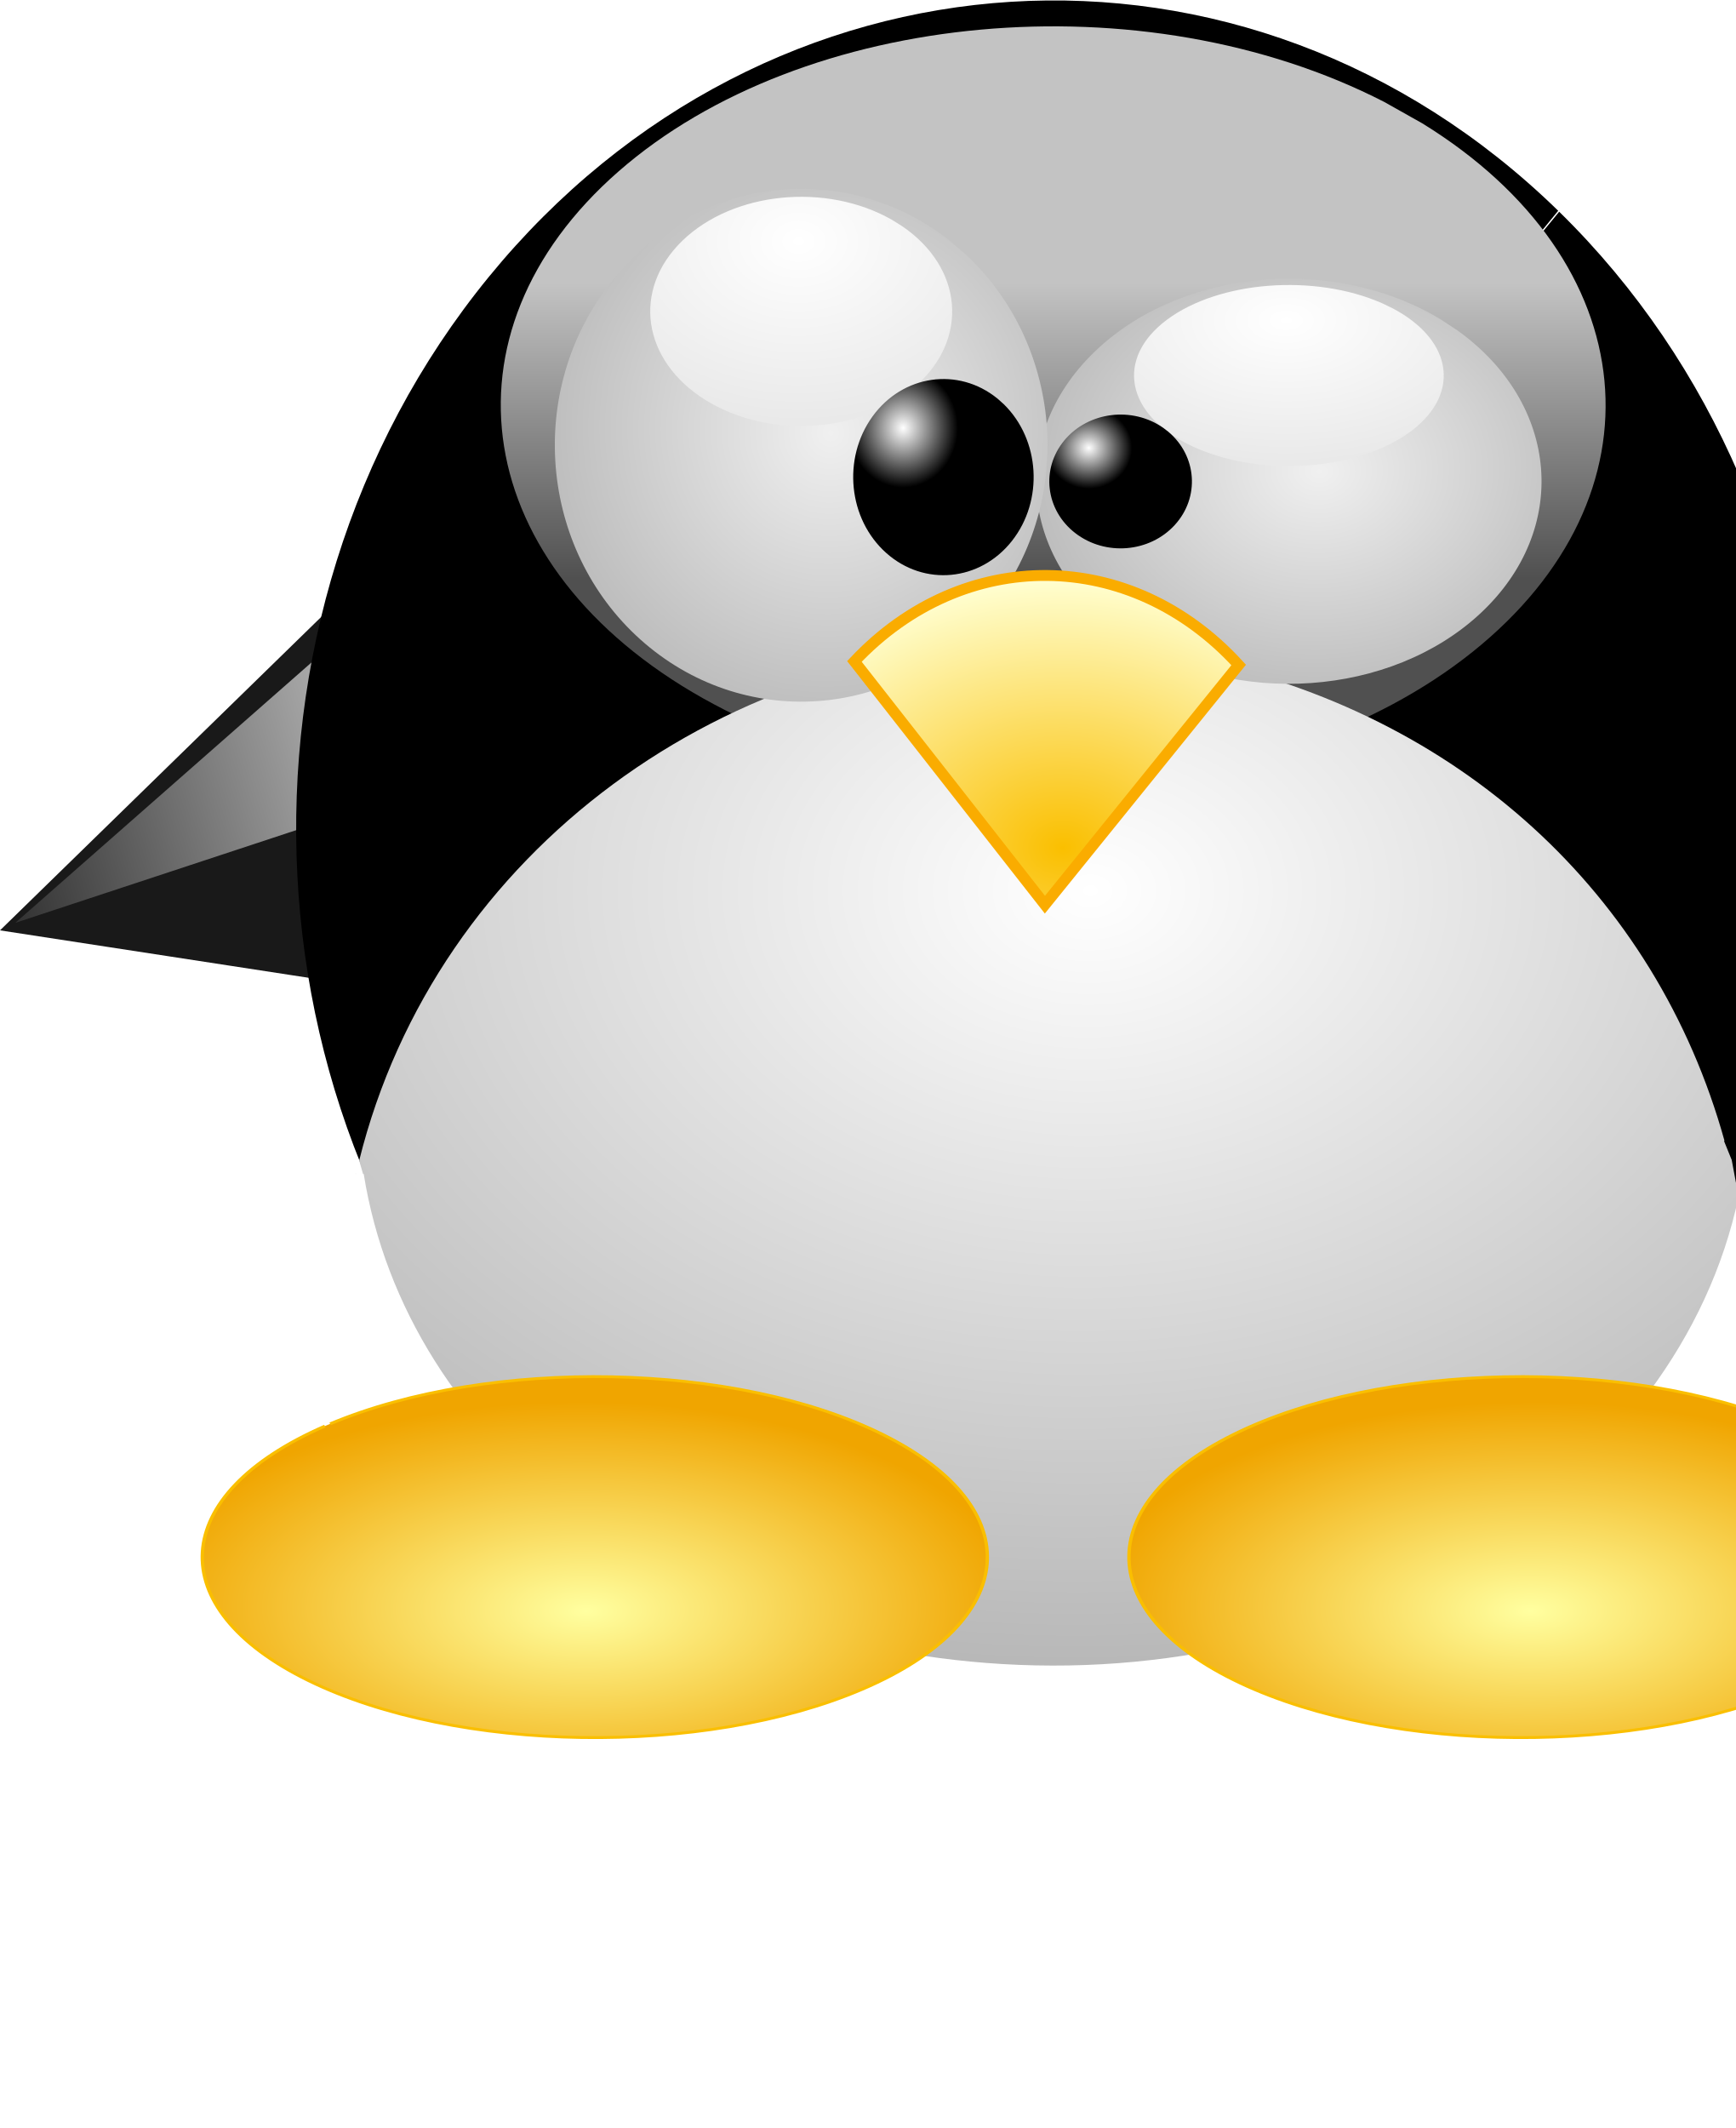
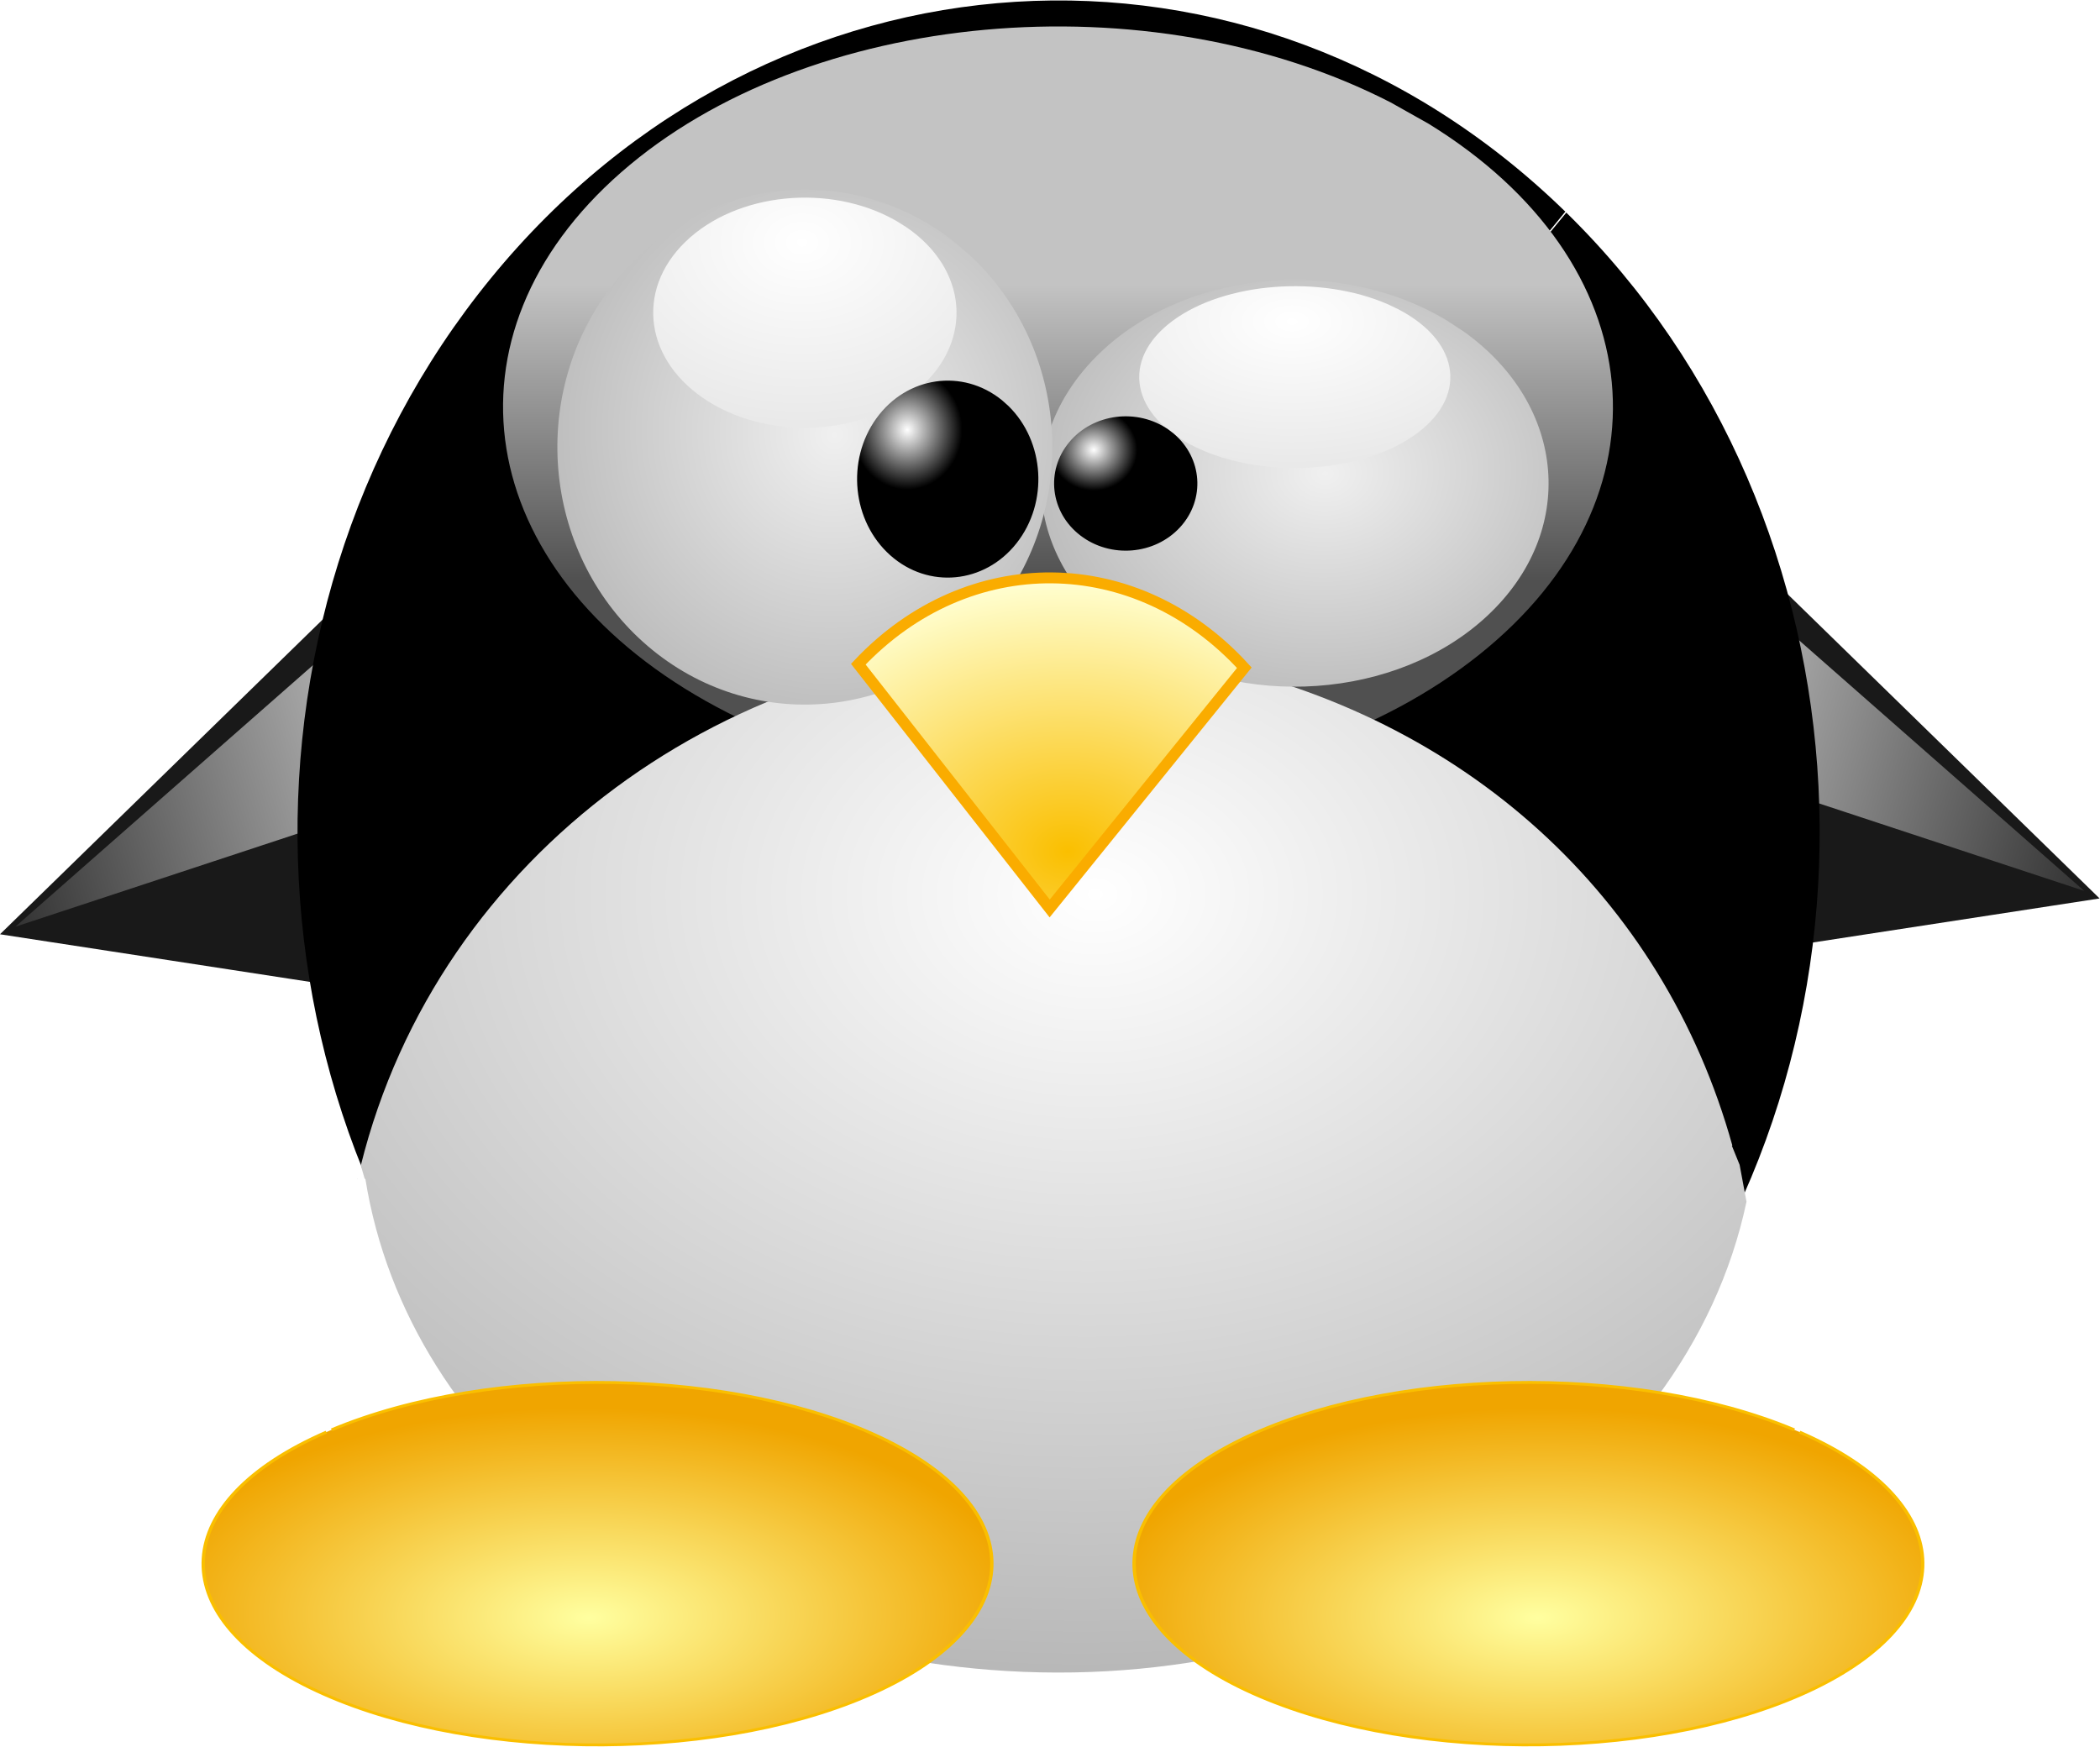
- <svg xmlns="http://www.w3.org/2000/svg" xmlns:xlink="http://www.w3.org/1999/xlink" viewBox="0 0 563 690" preserveAspectRatio="xMaxYMax" id="svg7442" version="1.0">
+ <svg xmlns="http://www.w3.org/2000/svg" xmlns:xlink="http://www.w3.org/1999/xlink" viewBox="0 0 678 564" preserveAspectRatio="xMaxYMax" id="svg7442" version="1.0">
  <defs id="defs3">
    <linearGradient id="linearGradient6783">
      <stop id="stop6785" offset="0" style="stop-color:#000000;stop-opacity:1;" />
      <stop id="stop6787" offset="1" style="stop-color:#bebebe;stop-opacity:1;" />
    </linearGradient>
    <linearGradient id="linearGradient2948">
      <stop id="stop2950" offset="0" style="stop-color:#ffffa0;stop-opacity:1;" />
      <stop id="stop2952" offset="1" style="stop-color:#f0a500;stop-opacity:1;" />
    </linearGradient>
    <linearGradient id="linearGradient2182">
      <stop id="stop2184" offset="0" style="stop-color:#fabf00;stop-opacity:1;" />
      <stop id="stop2186" offset="1" style="stop-color:#ffffd2;stop-opacity:1;" />
    </linearGradient>
    <linearGradient id="linearGradient14387">
      <stop style="stop-color:#ffffff;stop-opacity:1;" offset="0" id="stop14389" />
      <stop style="stop-color:#000000;stop-opacity:1;" offset="1" id="stop14391" />
    </linearGradient>
    <linearGradient id="linearGradient12833">
      <stop style="stop-color:#ffffff;stop-opacity:1;" offset="0" id="stop12835" />
      <stop style="stop-color:#e6e6e6;stop-opacity:1;" offset="1" id="stop12837" />
    </linearGradient>
    <linearGradient id="linearGradient11301">
      <stop style="stop-color:#f0f0f0;stop-opacity:1;" offset="0" id="stop11303" />
      <stop style="stop-color:#b4b4b4;stop-opacity:1;" offset="1" id="stop11305" />
    </linearGradient>
    <linearGradient id="linearGradient10527">
      <stop style="stop-color:#ffffff;stop-opacity:1;" offset="0" id="stop10529" />
      <stop style="stop-color:#b4b4b4;stop-opacity:1;" offset="1" id="stop10531" />
    </linearGradient>
    <linearGradient id="linearGradient9746">
      <stop style="stop-color:#505050;stop-opacity:1;" offset="0" id="stop9748" />
      <stop style="stop-color:#c3c3c3;stop-opacity:1;" offset="1" id="stop9750" />
    </linearGradient>
    <linearGradient id="linearGradient8214">
      <stop style="stop-color:#ff0000;stop-opacity:1;" offset="0" id="stop8216" />
      <stop style="stop-color:#000000;stop-opacity:1;" offset="1" id="stop8218" />
    </linearGradient>
    <linearGradient xlink:href="#linearGradient9746" id="linearGradient9752" gradientTransform="scale(1.107813,0.902679)" x1="403.079" y1="387.476" x2="403.079" y2="311.323" gradientUnits="userSpaceOnUse" />
    <radialGradient xlink:href="#linearGradient10527" id="radialGradient10525" gradientTransform="matrix(1.177121,0,0,0.864609,0,-7.318905)" cx="328.78" cy="578.233" fx="333.088" fy="578.233" r="305.904" gradientUnits="userSpaceOnUse" />
    <radialGradient xlink:href="#linearGradient11301" id="radialGradient11299" gradientTransform="scale(1.154249,0.866364)" cx="108.168" cy="289.118" fx="109.838" fy="291.284" r="92.479" gradientUnits="userSpaceOnUse" />
    <radialGradient xlink:href="#linearGradient12833" id="radialGradient12831" gradientTransform="scale(1.330449,0.751626)" cx="338.457" cy="385.108" fx="338.457" fy="385.108" r="86.706" gradientUnits="userSpaceOnUse" />
    <radialGradient xlink:href="#linearGradient11301" id="radialGradient12847" gradientUnits="userSpaceOnUse" gradientTransform="scale(1.154249,0.866364)" cx="108.168" cy="289.118" fx="109.838" fy="291.284" r="92.479" />
    <radialGradient xlink:href="#linearGradient12833" id="radialGradient12849" gradientUnits="userSpaceOnUse" gradientTransform="scale(1.330449,0.751626)" cx="338.457" cy="385.108" fx="338.457" fy="385.108" r="86.706" />
    <radialGradient xlink:href="#linearGradient11301" id="radialGradient12857" gradientUnits="userSpaceOnUse" gradientTransform="scale(1.154249,0.866364)" cx="108.168" cy="289.118" fx="109.838" fy="291.284" r="92.479" />
    <radialGradient xlink:href="#linearGradient12833" id="radialGradient12859" gradientUnits="userSpaceOnUse" gradientTransform="scale(1.330449,0.751626)" cx="338.457" cy="385.108" fx="338.457" fy="385.108" r="86.706" />
    <radialGradient xlink:href="#linearGradient14387" id="radialGradient14385" gradientTransform="scale(0.999609,1.000391)" cx="-225.334" cy="420.456" fx="-225.334" fy="420.456" r="19.313" gradientUnits="userSpaceOnUse" />
    <radialGradient r="19.313" fy="420.456" fx="-225.334" cy="420.456" cx="-225.334" gradientTransform="scale(0.999609,1.000391)" gradientUnits="userSpaceOnUse" id="radialGradient1408" xlink:href="#linearGradient14387" />
    <radialGradient gradientUnits="userSpaceOnUse" r="71.592" fy="500.706" fx="360.314" cy="500.706" cx="360.314" gradientTransform="scale(1.114876,0.896961)" id="radialGradient2180" xlink:href="#linearGradient2182" />
    <radialGradient gradientUnits="userSpaceOnUse" r="114.761" fy="1028.378" fx="151.542" cy="1025.172" cx="150.061" gradientTransform="scale(1.353602,0.73877)" id="radialGradient2954" xlink:href="#linearGradient2948" />
    <radialGradient r="114.761" fy="1028.378" fx="151.542" cy="1025.172" cx="150.061" gradientTransform="scale(1.353602,0.73877)" gradientUnits="userSpaceOnUse" id="radialGradient3729" xlink:href="#linearGradient2948" />
    <linearGradient gradientUnits="userSpaceOnUse" y2="310.669" x2="12.991" y1="332.908" x1="-122.871" gradientTransform="scale(1.238325,0.807542)" id="linearGradient6781" xlink:href="#linearGradient6783" />
    <linearGradient y2="310.669" x2="12.991" y1="332.908" x1="-122.871" gradientTransform="scale(1.238325,0.807542)" gradientUnits="userSpaceOnUse" id="linearGradient6793" xlink:href="#linearGradient6783" />
    <linearGradient y2="310.669" x2="12.991" y1="332.908" x1="-122.871" gradientTransform="scale(1.238325,0.807542)" gradientUnits="userSpaceOnUse" id="linearGradient6805" xlink:href="#linearGradient6783" />
    <linearGradient y2="310.669" x2="12.991" y1="332.908" x1="-122.871" gradientTransform="scale(1.238325,0.807542)" gradientUnits="userSpaceOnUse" id="linearGradient6807" xlink:href="#linearGradient6783" />
  </defs>
  <g id="layer1" transform="translate(-38.41196,-203.8181)">
    <g transform="translate(11.56442,0)" id="g6795">
      <path transform="matrix(2.39908,0,0,2.113261,325.0952,-172.6863)" d="M -64.253,254.394 A 89.624,89.624 0 0 1 -36.026,336.314 L -124.318,320.913 z" id="path3737" style="fill:#191919;fill-opacity:1;fill-rule:nonzero;stroke:none;stroke-width:1.183;stroke-miterlimit:4;stroke-opacity:1" />
      <path transform="matrix(1.119845,0,0,1,138.6427,190.8129)" d="M 1.919,216.456 A 165.209,118.535 0 0 1 51.472,257.972 L -95.406,312.239 z" id="path5255" style="fill:url(#linearGradient6807);fill-opacity:1;fill-rule:nonzero;stroke:none;stroke-width:1.183;stroke-miterlimit:4;stroke-opacity:1" />
    </g>
    <g transform="matrix(-1,0,0,1,743.1293,-11.56442)" id="g6799">
      <path transform="matrix(2.39908,0,0,2.113261,325.0952,-172.6863)" d="M -64.253,254.394 A 89.624,89.624 0 0 1 -36.026,336.314 L -124.318,320.913 z" id="path6801" style="fill:#191919;fill-opacity:1;fill-rule:nonzero;stroke:none;stroke-width:1.183;stroke-miterlimit:4;stroke-opacity:1" />
      <path transform="matrix(1.119845,0,0,1,138.6427,190.8129)" d="M 1.919,216.456 A 165.209,118.535 0 0 1 51.472,257.972 L -95.406,312.239 z" id="path6803" style="fill:url(#linearGradient6805);fill-opacity:1;fill-rule:nonzero;stroke:none;stroke-width:1.183;stroke-miterlimit:4;stroke-opacity:1" />
    </g>
    <path style="fill:#000000;fill-opacity:1;fill-rule:nonzero;stroke-width:0.5;stroke-miterlimit:4" id="path8226" d="M 561.114,271.402 A 219.849,262.326 0 1 1 560.829,271.098 L 414.286,466.648 z" transform="matrix(1.117664,0,0,1.023812,-83.03204,-5.397635)" />
    <path style="fill:url(#linearGradient9752);fill-opacity:1;fill-rule:nonzero;stroke-width:0.5;stroke-miterlimit:4" id="path8228" d="M 460.153,243.886 A 128.571,88.164 0 1 1 451.337,238.927" transform="matrix(1.393498,0,0,1.393498,-141.5662,-96.07034)" />
    <path id="path9754" d="M 379.344,412.344 C 274.589,411.301 179.896,479.569 154.906,580.125 L 156.156,584.469 L 156.375,584.469 C 170.286,671.268 255.179,736.889 363.375,743.375 C 480.24,750.38 582.841,683.699 602.281,591.844 L 600.062,579.938 L 597.562,573.781 L 597.719,573.719 C 575.386,493.416 511.491,435.01 425.344,417.281 C 409.927,414.108 394.527,412.495 379.344,412.344 z M 153.781,584.25 C 153.764,584.325 153.736,584.394 153.719,584.469 L 153.844,584.469 L 153.781,584.25 z " style="fill:url(#radialGradient10525);fill-opacity:1;fill-rule:nonzero;stroke-width:0.5;stroke-miterlimit:4" />
    <g id="g12839" transform="matrix(0.925216,0,0,0.957862,44.05602,33.29953)">
      <path style="fill:url(#radialGradient12847);fill-opacity:1;fill-rule:nonzero;stroke-width:0.5;stroke-miterlimit:4" id="path10533" d="M 170.571,210.562 A 80,60 0 1 1 165.086,207.187" transform="matrix(1.107158,0,0,1.142765,316.0187,49.28448)" />
      <path style="fill:url(#radialGradient12849);fill-opacity:1;fill-rule:nonzero;stroke-width:0.5;stroke-miterlimit:4" id="path11307" d="M 494.429,284.596 A 64.385,36.345 0 1 1 490.014,282.552" transform="matrix(0.843115,0,0,0.843115,65.10798,42.38404)" />
    </g>
    <g id="g12851" transform="matrix(0.902063,0,0,1.212527,-103.7945,-65.20266)">
      <path style="fill:url(#radialGradient12857);fill-opacity:1;fill-rule:nonzero;stroke-width:0.5;stroke-miterlimit:4" id="path12853" d="M 170.571,210.562 A 80,60 0 1 1 165.086,207.187" transform="matrix(1.107158,0,0,1.142765,316.0187,49.28448)" />
      <path style="fill:url(#radialGradient12859);fill-opacity:1;fill-rule:nonzero;stroke-width:0.5;stroke-miterlimit:4" id="path12855" d="M 494.429,284.596 A 64.385,36.345 0 1 1 490.014,282.552" transform="matrix(0.843115,0,0,0.843115,65.10798,42.38404)" />
    </g>
    <path style="fill:url(#radialGradient14385);fill-opacity:1;fill-rule:nonzero;stroke-width:0.5;stroke-miterlimit:4" id="path13619" d="M -189.811,412.887 A 31.802,31.802 0 1 1 -191.992,411.098" transform="matrix(0.727235,0,0,0.682023,555.3469,62.19315)" />
    <path style="fill:url(#radialGradient1408);fill-opacity:1;fill-rule:nonzero;stroke-width:0.5;stroke-miterlimit:4" id="path1406" d="M -189.811,412.887 A 31.802,31.802 0 1 1 -191.992,411.098" transform="matrix(0.920181,0,0,1,538.5993,-78.0351)" />
    <path transform="matrix(1.409375,0,0,1.367542,-182.9535,-135.4356)" d="M 353.69,404.904 A 65.05,78.06 0 0 1 442.115,405.74 L 397.527,462.577 z" id="path1412" style="fill:url(#radialGradient2180);fill-opacity:1;fill-rule:nonzero;stroke:#faac00;stroke-width:2.575;stroke-miterlimit:4;stroke-opacity:1" />
    <path transform="matrix(0.917376,0,0,0.778598,40.32568,134.7272)" d="M 114.64,681.695 A 138.773,75.169 0 1 1 112.772,682.636" id="path2188" style="fill:url(#radialGradient2954);fill-opacity:1;fill-rule:nonzero;stroke:#fabf00;stroke-width:1.183;stroke-miterlimit:4;stroke-opacity:1" />
    <path transform="matrix(-0.917376,0,0,0.778598,722.875,134.7272)" d="M 114.64,681.695 A 138.773,75.169 0 1 1 112.772,682.636" id="path3727" style="fill:url(#radialGradient3729);fill-opacity:1;fill-rule:nonzero;stroke:#fabf00;stroke-width:1.183;stroke-miterlimit:4;stroke-opacity:1" />
  </g>
</svg>
